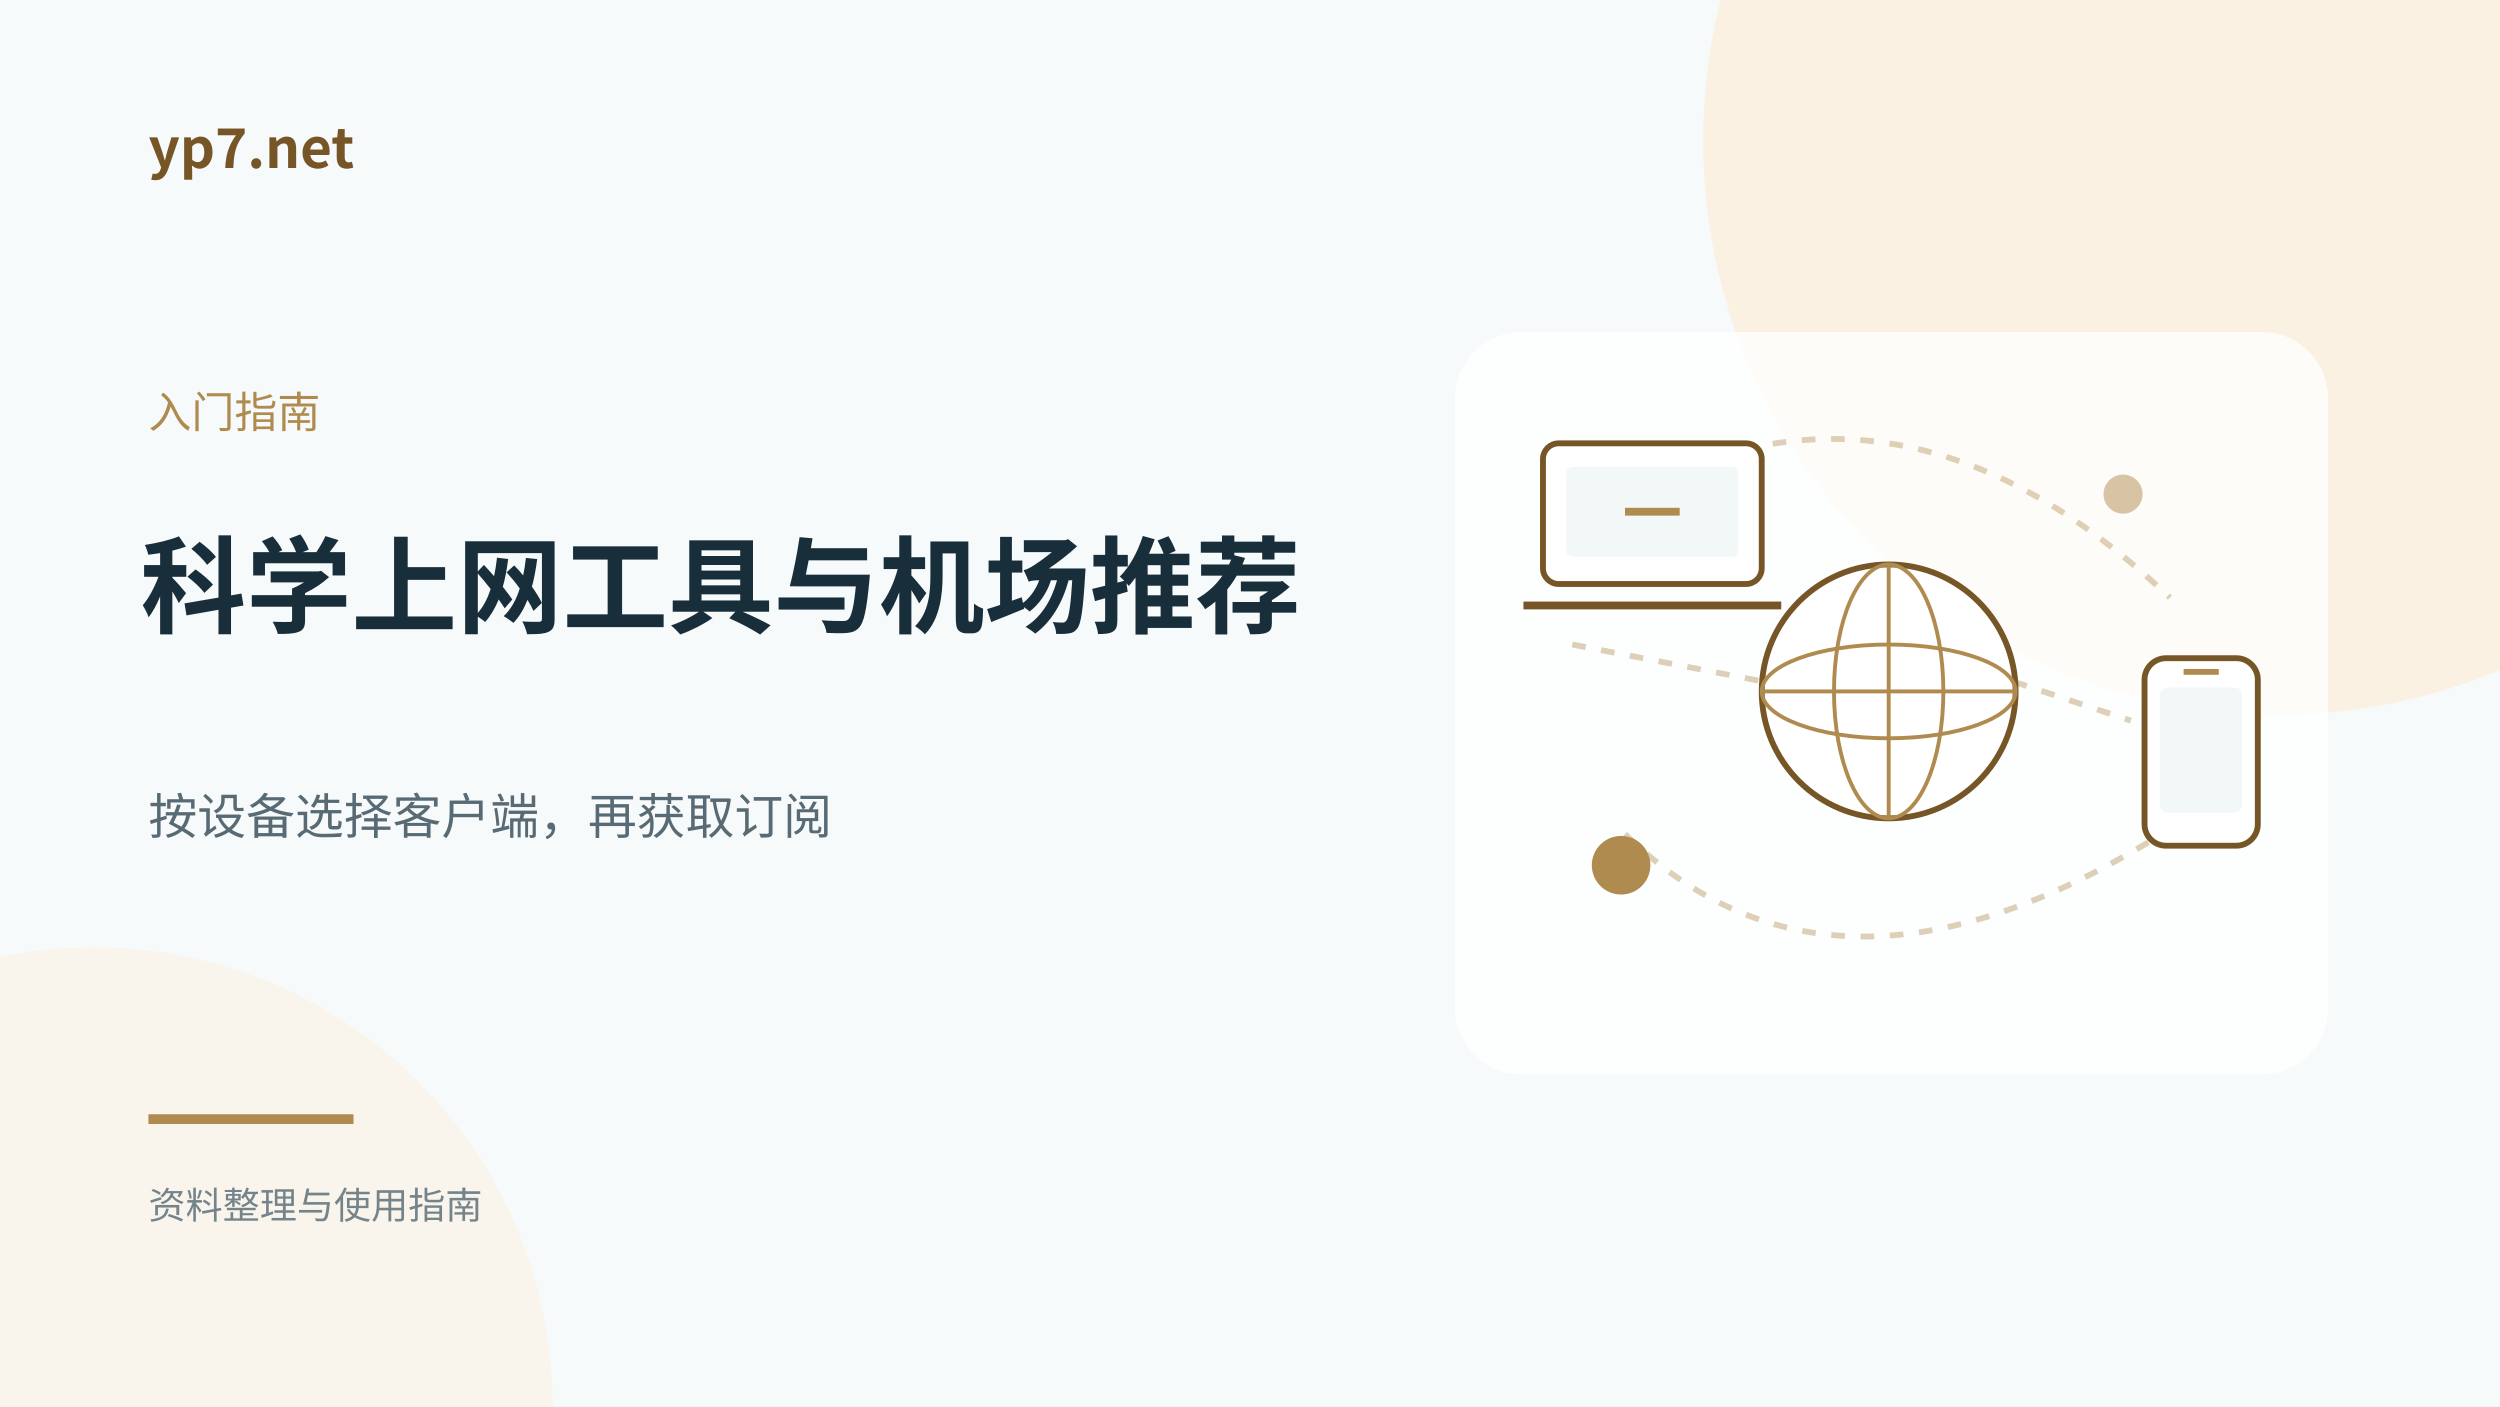
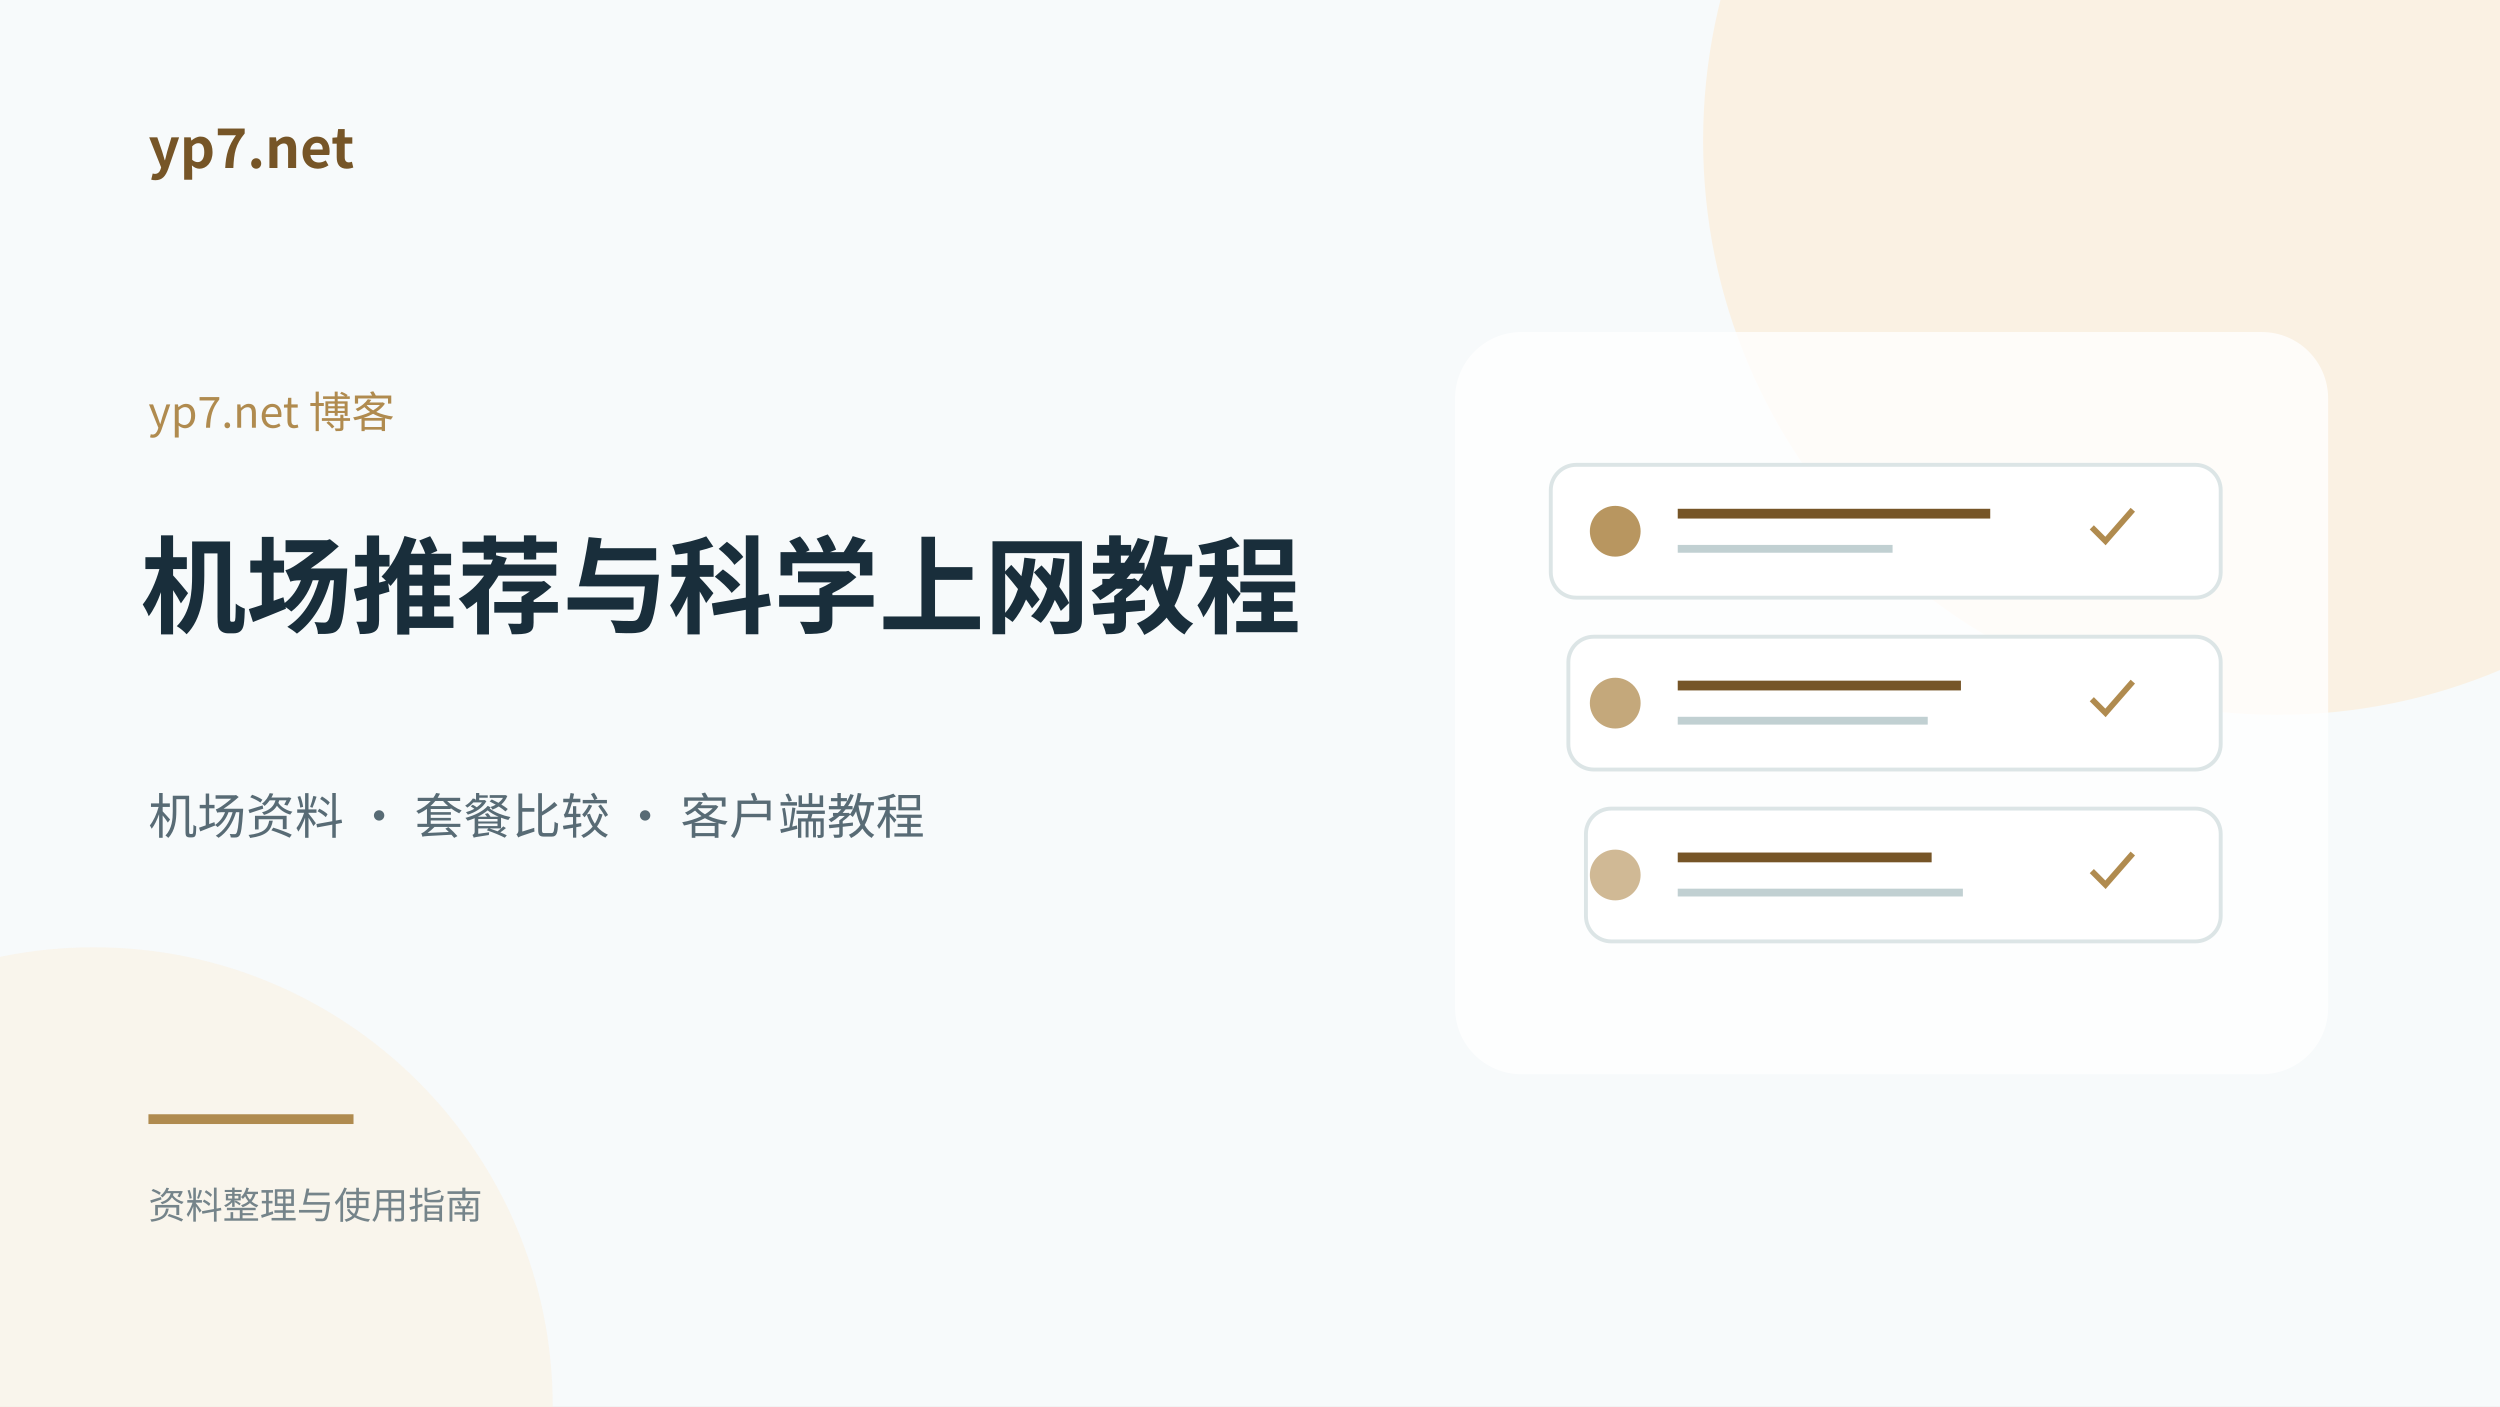
<svg xmlns="http://www.w3.org/2000/svg" width="1280" height="720" viewBox="0 0 1280 720">
  <rect width="1280" height="720" fill="#f7fafb" />
  <circle cx="1166" cy="72" r="294" fill="#faf1e3" />
  <circle cx="48" cy="720" r="235" fill="#faf1e3" opacity=".6" />
  <text x="76" y="86" fill="#765527" font-size="28" font-weight="700" font-family="Hiragino Sans GB, Noto Sans CJK SC, Microsoft YaHei, Arial, sans-serif">yp7.net</text>
-   <text x="76" y="219" fill="#b08b4f" font-size="22" font-weight="500" font-family="Hiragino Sans GB, Noto Sans CJK SC, Microsoft YaHei, Arial, sans-serif">入门指南</text>
-   <text x="72" y="320" fill="#192e3b" font-size="54" font-weight="700" font-family="Hiragino Sans GB, Noto Sans CJK SC, Microsoft YaHei, Arial, sans-serif">科学上网工具与机场推荐</text>
-   <text x="76" y="427" fill="#586b75" font-size="25" font-weight="400" font-family="Hiragino Sans GB, Noto Sans CJK SC, Microsoft YaHei, Arial, sans-serif">按设备选择客户端，再获取订阅</text>
+   <text x="76" y="219" fill="#b08b4f" font-size="22" font-weight="500" font-family="Hiragino Sans GB, Noto Sans CJK SC, Microsoft YaHei, Arial, sans-serif">yp7.net 博客</text>
+   <text x="72" y="320" fill="#192e3b" font-size="54" font-weight="700" font-family="Hiragino Sans GB, Noto Sans CJK SC, Microsoft YaHei, Arial, sans-serif">机场推荐与科学上网教程</text>
+   <text x="76" y="427" fill="#586b75" font-size="25" font-weight="400" font-family="Hiragino Sans GB, Noto Sans CJK SC, Microsoft YaHei, Arial, sans-serif">机场资料 · 套餐比较 · 客户端教程</text>
  <path d="M76 573L181 573" stroke="#b08b4f" stroke-width="5" fill="none" />
  <text x="76" y="624" fill="#75848a" font-size="19" font-weight="400" font-family="Hiragino Sans GB, Noto Sans CJK SC, Microsoft YaHei, Arial, sans-serif">资料整理与使用指南</text>
  <rect x="745" y="170" width="447" height="380" rx="34" fill="#ffffffcc" stroke="none" stroke-width="2" />
-   <path d="M824 259Q970 172 1111 306M832 427Q940 533 1110 425M805 330L903 349M1031 349L1091 369" stroke="#b08b4f" opacity=".4" stroke-width="3" fill="none" stroke-dasharray="7 8" />
-   <circle cx="967" cy="354" r="65" fill="white" stroke="#765527" stroke-width="3" />
-   <ellipse cx="967" cy="354" rx="28" ry="65" fill="none" stroke="#b08b4f" stroke-width="2" />
-   <ellipse cx="967" cy="354" rx="65" ry="24" fill="none" stroke="#b08b4f" stroke-width="2" />
-   <path d="M902 354L1032 354" stroke="#b08b4f" stroke-width="2" fill="none" />
-   <path d="M967 289L967 419" stroke="#b08b4f" stroke-width="2" fill="none" />
-   <rect x="790" y="227" width="112" height="72" rx="8" fill="white" stroke="#765527" stroke-width="3" />
-   <rect x="802" y="239" width="88" height="46" rx="3" fill="#f2f7f8" stroke="none" stroke-width="2" />
-   <path d="M780 310L912 310" stroke="#765527" stroke-width="4" fill="none" />
-   <path d="M832 262L860 262" stroke="#b08b4f" stroke-width="4" fill="none" />
-   <rect x="1098" y="337" width="58" height="96" rx="11" fill="white" stroke="#765527" stroke-width="3" />
-   <rect x="1106" y="352" width="42" height="64" rx="4" fill="#f2f7f8" stroke="none" stroke-width="2" />
-   <path d="M1118 344L1136 344" stroke="#b08b4f" stroke-width="3" fill="none" />
-   <circle cx="830" cy="443" r="15" fill="#b08b4f" />
-   <circle cx="1087" cy="253" r="10" fill="#b08b4f" opacity=".5" />
+   <rect x="794" y="238" width="343" height="68" rx="13" fill="white" stroke="#dce5e6" stroke-width="2" />
+   <circle cx="827" cy="272" r="13" fill="#b08b4f" opacity="0.9" />
+   <path d="M859 263L1019 263" stroke="#765527" stroke-width="5" fill="none" />
+   <path d="M859 281L969 281" stroke="#c1d0d2" stroke-width="4" fill="none" />
+   <path d="M1071 270l7 7 14-16" stroke="#b08b4f" stroke-width="3" fill="none" />
+   <rect x="803" y="326" width="334" height="68" rx="13" fill="white" stroke="#dce5e6" stroke-width="2" />
+   <circle cx="827" cy="360" r="13" fill="#b08b4f" opacity="0.75" />
+   <path d="M859 351L1004 351" stroke="#765527" stroke-width="5" fill="none" />
+   <path d="M859 369L987 369" stroke="#c1d0d2" stroke-width="4" fill="none" />
+   <path d="M1071 358l7 7 14-16" stroke="#b08b4f" stroke-width="3" fill="none" />
+   <rect x="812" y="414" width="325" height="68" rx="13" fill="white" stroke="#dce5e6" stroke-width="2" />
+   <circle cx="827" cy="448" r="13" fill="#b08b4f" opacity="0.6" />
+   <path d="M859 439L989 439" stroke="#765527" stroke-width="5" fill="none" />
+   <path d="M859 457L1005 457" stroke="#c1d0d2" stroke-width="4" fill="none" />
+   <path d="M1071 446l7 7 14-16" stroke="#b08b4f" stroke-width="3" fill="none" />
</svg>
